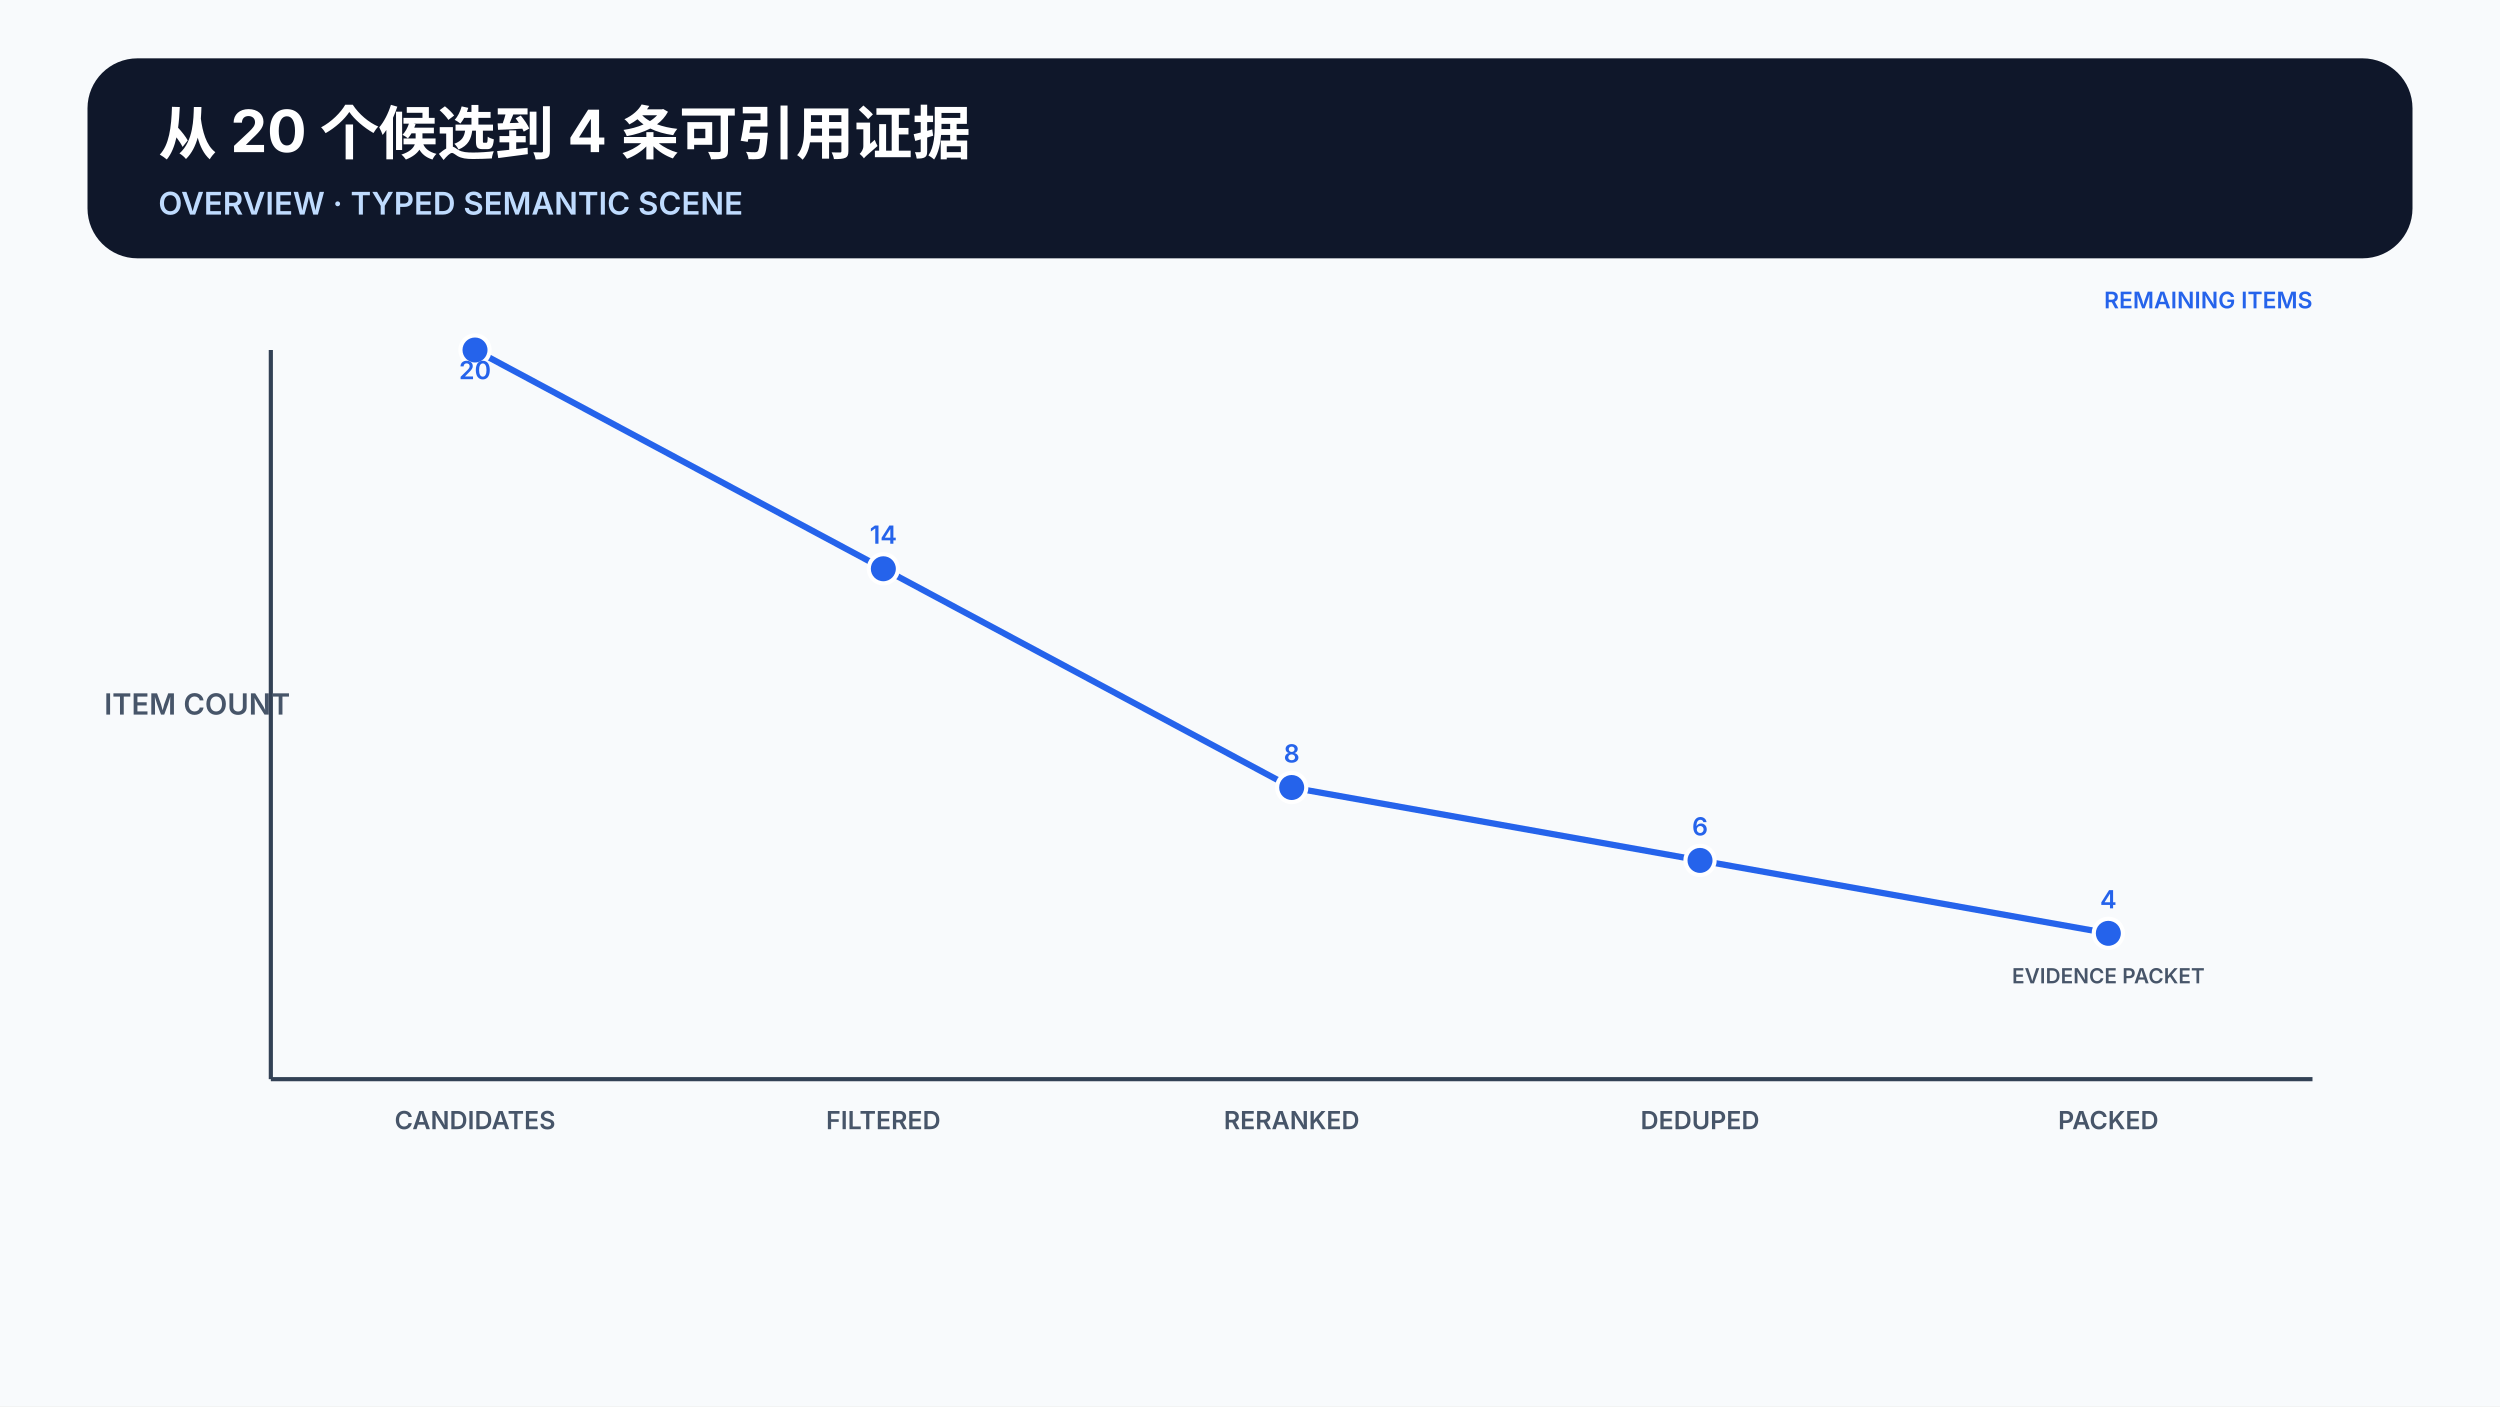
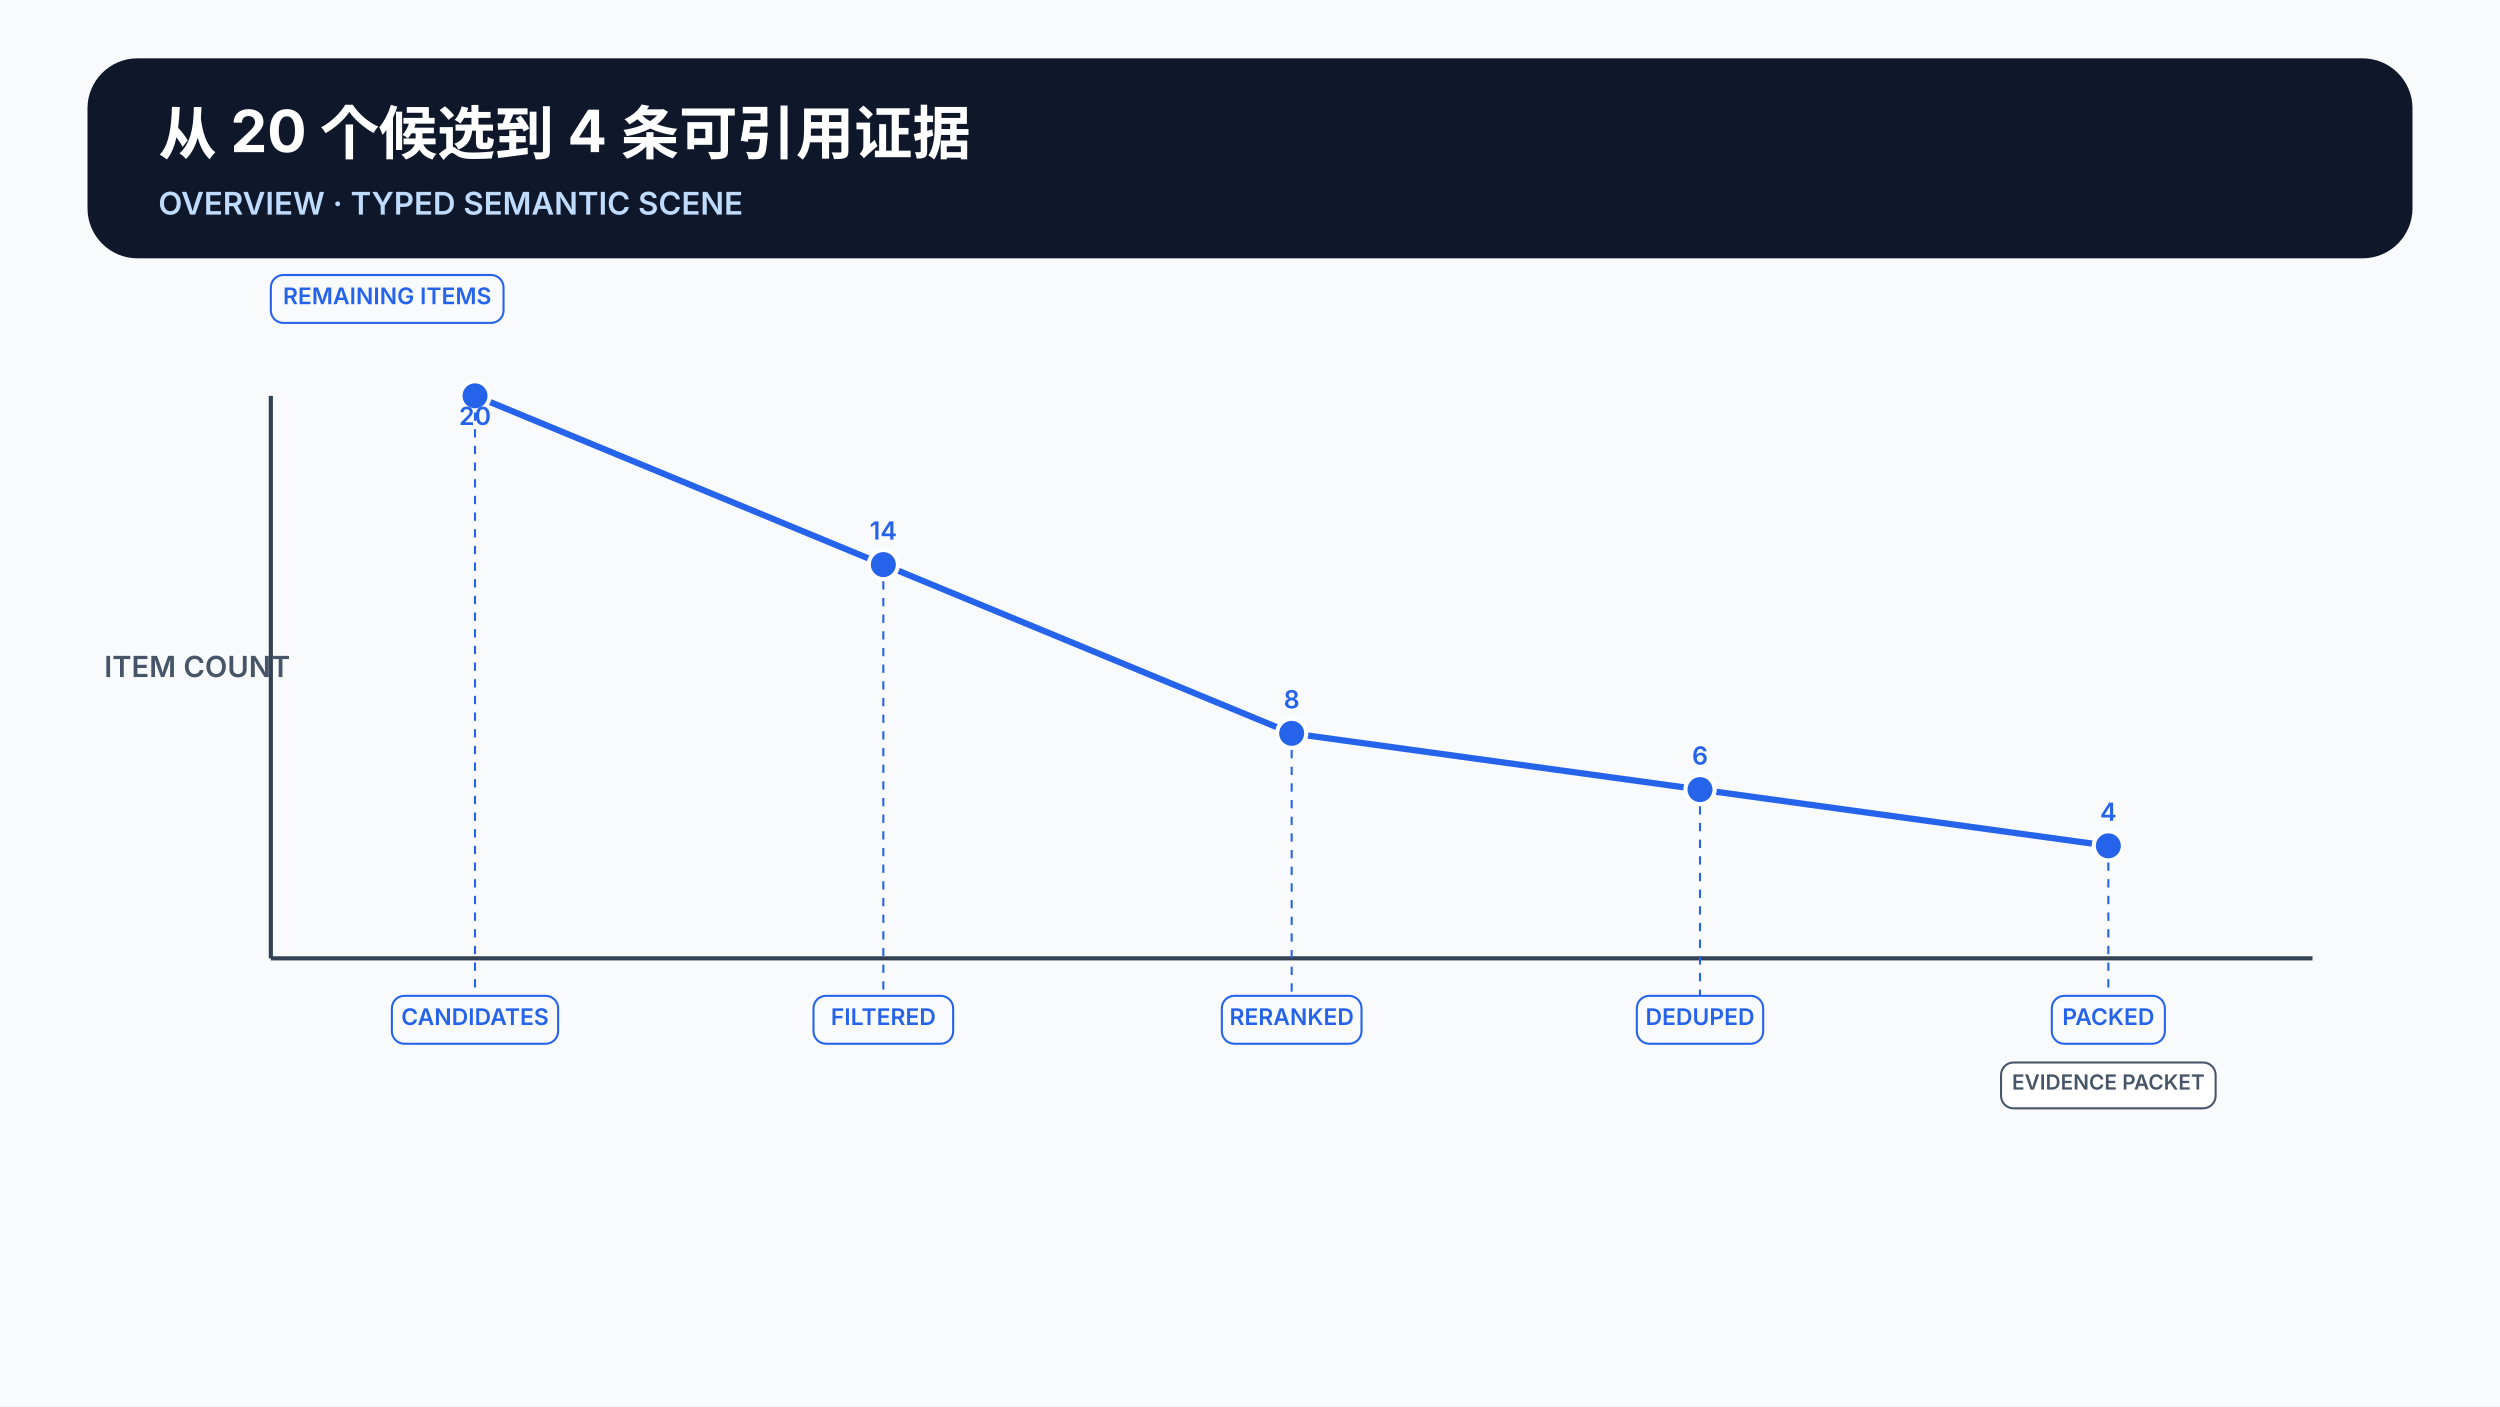
<svg xmlns="http://www.w3.org/2000/svg" width="1200" height="675" viewBox="0 0 1200 675" role="img" aria-labelledby="visual-context-06-candidate-evidence-pipeline-title visual-context-06-candidate-evidence-pipeline-desc">
  <defs>
    <marker id="visual-context-06-candidate-evidence-pipeline-arrow" markerWidth="8" markerHeight="8" refX="7" refY="4" orient="auto">
      <path d="M0 0 L8 4 L0 8 Z" fill="#64748b" />
    </marker>
  </defs>
  <rect x="0" y="0" width="1200" height="675" fill="#f8fafc" />
  <rect x="42" y="28" width="1116" height="96" rx="24" fill="#0f172a" />
  <text x="76" y="74" font-family="Inter, Arial, sans-serif" font-size="28" font-weight="700" fill="#ffffff" text-anchor="start">从 20 个候选到 4 条可引用证据</text>
  <text x="76" y="103" font-family="Inter, Arial, sans-serif" font-size="15" font-weight="600" fill="#bfdbfe" text-anchor="start">OVERVIEW · TYPED SEMANTIC SCENE</text>
-   <polyline id="visual-context-06-candidate-evidence-pipeline-series-candidate-count" points="228,168 424,273 620,378 816,413 1012,448" fill="none" stroke="#2563eb" stroke-width="3" />
-   <line id="visual-context-06-candidate-evidence-pipeline-axis-y" x1="130" y1="168" x2="130" y2="518" stroke="#334155" stroke-width="2" />
-   <line id="visual-context-06-candidate-evidence-pipeline-axis-x" x1="130" y1="518" x2="1110" y2="518" stroke="#334155" stroke-width="2" />
-   <text x="50" y="343" font-family="Inter, Arial, sans-serif" font-size="14" font-weight="600" fill="#475569" text-anchor="start">ITEM COUNT</text>
-   <circle id="visual-context-06-candidate-evidence-pipeline-point-candidate-count-candidates" data-row="candidate-count" data-index="candidates" data-value="20" cx="228" cy="168" r="7" fill="#2563eb" stroke="#ffffff" stroke-width="2" />
-   <text x="228" y="542" font-family="Inter, Arial, sans-serif" font-size="12" font-weight="600" fill="#475569" text-anchor="middle">CANDIDATES</text>
-   <text x="228" y="182" font-family="Inter, Arial, sans-serif" font-size="12" font-weight="600" fill="#2563eb" text-anchor="middle">20</text>
-   <circle id="visual-context-06-candidate-evidence-pipeline-point-candidate-count-filtered" data-row="candidate-count" data-index="filtered" data-value="14" cx="424" cy="273" r="7" fill="#2563eb" stroke="#ffffff" stroke-width="2" />
-   <text x="424" y="542" font-family="Inter, Arial, sans-serif" font-size="12" font-weight="600" fill="#475569" text-anchor="middle">FILTERED</text>
-   <text x="424" y="261" font-family="Inter, Arial, sans-serif" font-size="12" font-weight="600" fill="#2563eb" text-anchor="middle">14</text>
-   <circle id="visual-context-06-candidate-evidence-pipeline-point-candidate-count-reranked" data-row="candidate-count" data-index="reranked" data-value="8" cx="620" cy="378" r="7" fill="#2563eb" stroke="#ffffff" stroke-width="2" />
-   <text x="620" y="542" font-family="Inter, Arial, sans-serif" font-size="12" font-weight="600" fill="#475569" text-anchor="middle">RERANKED</text>
-   <text x="620" y="366" font-family="Inter, Arial, sans-serif" font-size="12" font-weight="600" fill="#2563eb" text-anchor="middle">8</text>
-   <circle id="visual-context-06-candidate-evidence-pipeline-point-candidate-count-deduped" data-row="candidate-count" data-index="deduped" data-value="6" cx="816" cy="413" r="7" fill="#2563eb" stroke="#ffffff" stroke-width="2" />
-   <text x="816" y="542" font-family="Inter, Arial, sans-serif" font-size="12" font-weight="600" fill="#475569" text-anchor="middle">DEDUPED</text>
-   <text x="816" y="401" font-family="Inter, Arial, sans-serif" font-size="12" font-weight="600" fill="#2563eb" text-anchor="middle">6</text>
-   <circle id="visual-context-06-candidate-evidence-pipeline-point-candidate-count-packed" data-row="candidate-count" data-index="packed" data-value="4" cx="1012" cy="448" r="7" fill="#2563eb" stroke="#ffffff" stroke-width="2" />
-   <text x="1012" y="542" font-family="Inter, Arial, sans-serif" font-size="12" font-weight="600" fill="#475569" text-anchor="middle">PACKED</text>
-   <text x="1012" y="436" font-family="Inter, Arial, sans-serif" font-size="12" font-weight="600" fill="#2563eb" text-anchor="middle">4</text>
-   <text x="1012" y="472" font-family="Inter, Arial, sans-serif" font-size="10" font-weight="600" fill="#475569" text-anchor="middle">EVIDENCE PACKET</text>
-   <text x="1110" y="148" font-family="Inter, Arial, sans-serif" font-size="11" font-weight="600" fill="#2563eb" text-anchor="end">REMAINING ITEMS</text>
+   <polyline id="visual-context-06-candidate-evidence-pipeline-series-candidate-count" points="228,190 424,271 620,352 816,379 1012,406" fill="none" stroke="#2563eb" stroke-width="3" />
+   <line id="visual-context-06-candidate-evidence-pipeline-axis-y" x1="130" y1="190" x2="130" y2="460" stroke="#334155" stroke-width="2" />
+   <line id="visual-context-06-candidate-evidence-pipeline-axis-x" x1="130" y1="460" x2="1110" y2="460" stroke="#334155" stroke-width="2" />
+   <text x="50" y="325" font-family="Inter, Arial, sans-serif" font-size="14" font-weight="600" fill="#475569" text-anchor="start">ITEM COUNT</text>
+   <g id="visual-context-06-candidate-evidence-pipeline-chart-label-series-x3a-candidate-count" data-chart-label="series:candidate-count">
+     <rect x="130" y="132" width="111.7" height="23" rx="6" fill="#f8fafc" stroke="#2563eb" stroke-width="1" />
+     <text x="185.85" y="146" font-family="Inter, Arial, sans-serif" font-size="11" font-weight="600" fill="#2563eb" text-anchor="middle">
+       <tspan x="185.85" y="146" font-family="Inter, Arial, sans-serif" font-size="11" font-weight="600" fill="#2563eb" text-anchor="middle">REMAINING ITEMS</tspan>
+     </text>
+   </g>
+   <circle id="visual-context-06-candidate-evidence-pipeline-point-candidate-count-candidates" data-row="candidate-count" data-index="candidates" data-value="20" cx="228" cy="190" r="7" fill="#2563eb" stroke="#ffffff" stroke-width="2" />
+   <line data-chart-leader="candidate-count:candidates" x1="228" y1="190" x2="228" y2="478" stroke="#2563eb" stroke-width="1" stroke-dasharray="4 4" />
+   <g id="visual-context-06-candidate-evidence-pipeline-chart-label-event-x3a-candidate-count-x3a-candidates" data-chart-label="event:candidate-count:candidates">
+     <rect x="188.1" y="478" width="79.8" height="23" rx="6" fill="#f8fafc" stroke="#2563eb" stroke-width="1" />
+     <text x="228" y="492" font-family="Inter, Arial, sans-serif" font-size="11" font-weight="600" fill="#2563eb" text-anchor="middle">
+       <tspan x="228" y="492" font-family="Inter, Arial, sans-serif" font-size="11" font-weight="600" fill="#2563eb" text-anchor="middle">CANDIDATES</tspan>
+     </text>
+   </g>
+   <text x="228" y="204" font-family="Inter, Arial, sans-serif" font-size="12" font-weight="600" fill="#2563eb" text-anchor="middle">20</text>
+   <circle id="visual-context-06-candidate-evidence-pipeline-point-candidate-count-filtered" data-row="candidate-count" data-index="filtered" data-value="14" cx="424" cy="271" r="7" fill="#2563eb" stroke="#ffffff" stroke-width="2" />
+   <line data-chart-leader="candidate-count:filtered" x1="424" y1="271" x2="424" y2="478" stroke="#2563eb" stroke-width="1" stroke-dasharray="4 4" />
+   <g id="visual-context-06-candidate-evidence-pipeline-chart-label-event-x3a-candidate-count-x3a-filtered" data-chart-label="event:candidate-count:filtered">
+     <rect x="390.48" y="478" width="67.04" height="23" rx="6" fill="#f8fafc" stroke="#2563eb" stroke-width="1" />
+     <text x="424" y="492" font-family="Inter, Arial, sans-serif" font-size="11" font-weight="600" fill="#2563eb" text-anchor="middle">
+       <tspan x="424" y="492" font-family="Inter, Arial, sans-serif" font-size="11" font-weight="600" fill="#2563eb" text-anchor="middle">FILTERED</tspan>
+     </text>
+   </g>
+   <text x="424" y="259" font-family="Inter, Arial, sans-serif" font-size="12" font-weight="600" fill="#2563eb" text-anchor="middle">14</text>
+   <circle id="visual-context-06-candidate-evidence-pipeline-point-candidate-count-reranked" data-row="candidate-count" data-index="reranked" data-value="8" cx="620" cy="352" r="7" fill="#2563eb" stroke="#ffffff" stroke-width="2" />
+   <line data-chart-leader="candidate-count:reranked" x1="620" y1="352" x2="620" y2="478" stroke="#2563eb" stroke-width="1" stroke-dasharray="4 4" />
+   <g id="visual-context-06-candidate-evidence-pipeline-chart-label-event-x3a-candidate-count-x3a-reranked" data-chart-label="event:candidate-count:reranked">
+     <rect x="586.48" y="478" width="67.04" height="23" rx="6" fill="#f8fafc" stroke="#2563eb" stroke-width="1" />
+     <text x="620" y="492" font-family="Inter, Arial, sans-serif" font-size="11" font-weight="600" fill="#2563eb" text-anchor="middle">
+       <tspan x="620" y="492" font-family="Inter, Arial, sans-serif" font-size="11" font-weight="600" fill="#2563eb" text-anchor="middle">RERANKED</tspan>
+     </text>
+   </g>
+   <text x="620" y="340" font-family="Inter, Arial, sans-serif" font-size="12" font-weight="600" fill="#2563eb" text-anchor="middle">8</text>
+   <circle id="visual-context-06-candidate-evidence-pipeline-point-candidate-count-deduped" data-row="candidate-count" data-index="deduped" data-value="6" cx="816" cy="379" r="7" fill="#2563eb" stroke="#ffffff" stroke-width="2" />
+   <line data-chart-leader="candidate-count:deduped" x1="816" y1="379" x2="816" y2="478" stroke="#2563eb" stroke-width="1" stroke-dasharray="4 4" />
+   <g id="visual-context-06-candidate-evidence-pipeline-chart-label-event-x3a-candidate-count-x3a-deduped" data-chart-label="event:candidate-count:deduped">
+     <rect x="785.67" y="478" width="60.66" height="23" rx="6" fill="#f8fafc" stroke="#2563eb" stroke-width="1" />
+     <text x="816" y="492" font-family="Inter, Arial, sans-serif" font-size="11" font-weight="600" fill="#2563eb" text-anchor="middle">
+       <tspan x="816" y="492" font-family="Inter, Arial, sans-serif" font-size="11" font-weight="600" fill="#2563eb" text-anchor="middle">DEDUPED</tspan>
+     </text>
+   </g>
+   <text x="816" y="367" font-family="Inter, Arial, sans-serif" font-size="12" font-weight="600" fill="#2563eb" text-anchor="middle">6</text>
+   <circle id="visual-context-06-candidate-evidence-pipeline-point-candidate-count-packed" data-row="candidate-count" data-index="packed" data-value="4" cx="1012" cy="406" r="7" fill="#2563eb" stroke="#ffffff" stroke-width="2" />
+   <line data-chart-leader="candidate-count:packed" x1="1012" y1="406" x2="1012" y2="478" stroke="#2563eb" stroke-width="1" stroke-dasharray="4 4" />
+   <g id="visual-context-06-candidate-evidence-pipeline-chart-label-event-x3a-candidate-count-x3a-packed" data-chart-label="event:candidate-count:packed">
+     <rect x="984.86" y="478" width="54.28" height="23" rx="6" fill="#f8fafc" stroke="#2563eb" stroke-width="1" />
+     <text x="1012" y="492" font-family="Inter, Arial, sans-serif" font-size="11" font-weight="600" fill="#2563eb" text-anchor="middle">
+       <tspan x="1012" y="492" font-family="Inter, Arial, sans-serif" font-size="11" font-weight="600" fill="#2563eb" text-anchor="middle">PACKED</tspan>
+     </text>
+   </g>
+   <text x="1012" y="394" font-family="Inter, Arial, sans-serif" font-size="12" font-weight="600" fill="#2563eb" text-anchor="middle">4</text>
+   <g id="visual-context-06-candidate-evidence-pipeline-chart-label-note-x3a-candidate-count-x3a-packed" data-chart-label="note:candidate-count:packed">
+     <rect x="960.5" y="510" width="103" height="22" rx="6" fill="#ffffff" stroke="#475569" stroke-width="1" />
+     <text x="1012" y="523" font-family="Inter, Arial, sans-serif" font-size="10" font-weight="600" fill="#475569" text-anchor="middle">
+       <tspan x="1012" y="523" font-family="Inter, Arial, sans-serif" font-size="10" font-weight="600" fill="#475569" text-anchor="middle">EVIDENCE PACKET</tspan>
+     </text>
+   </g>
</svg>
